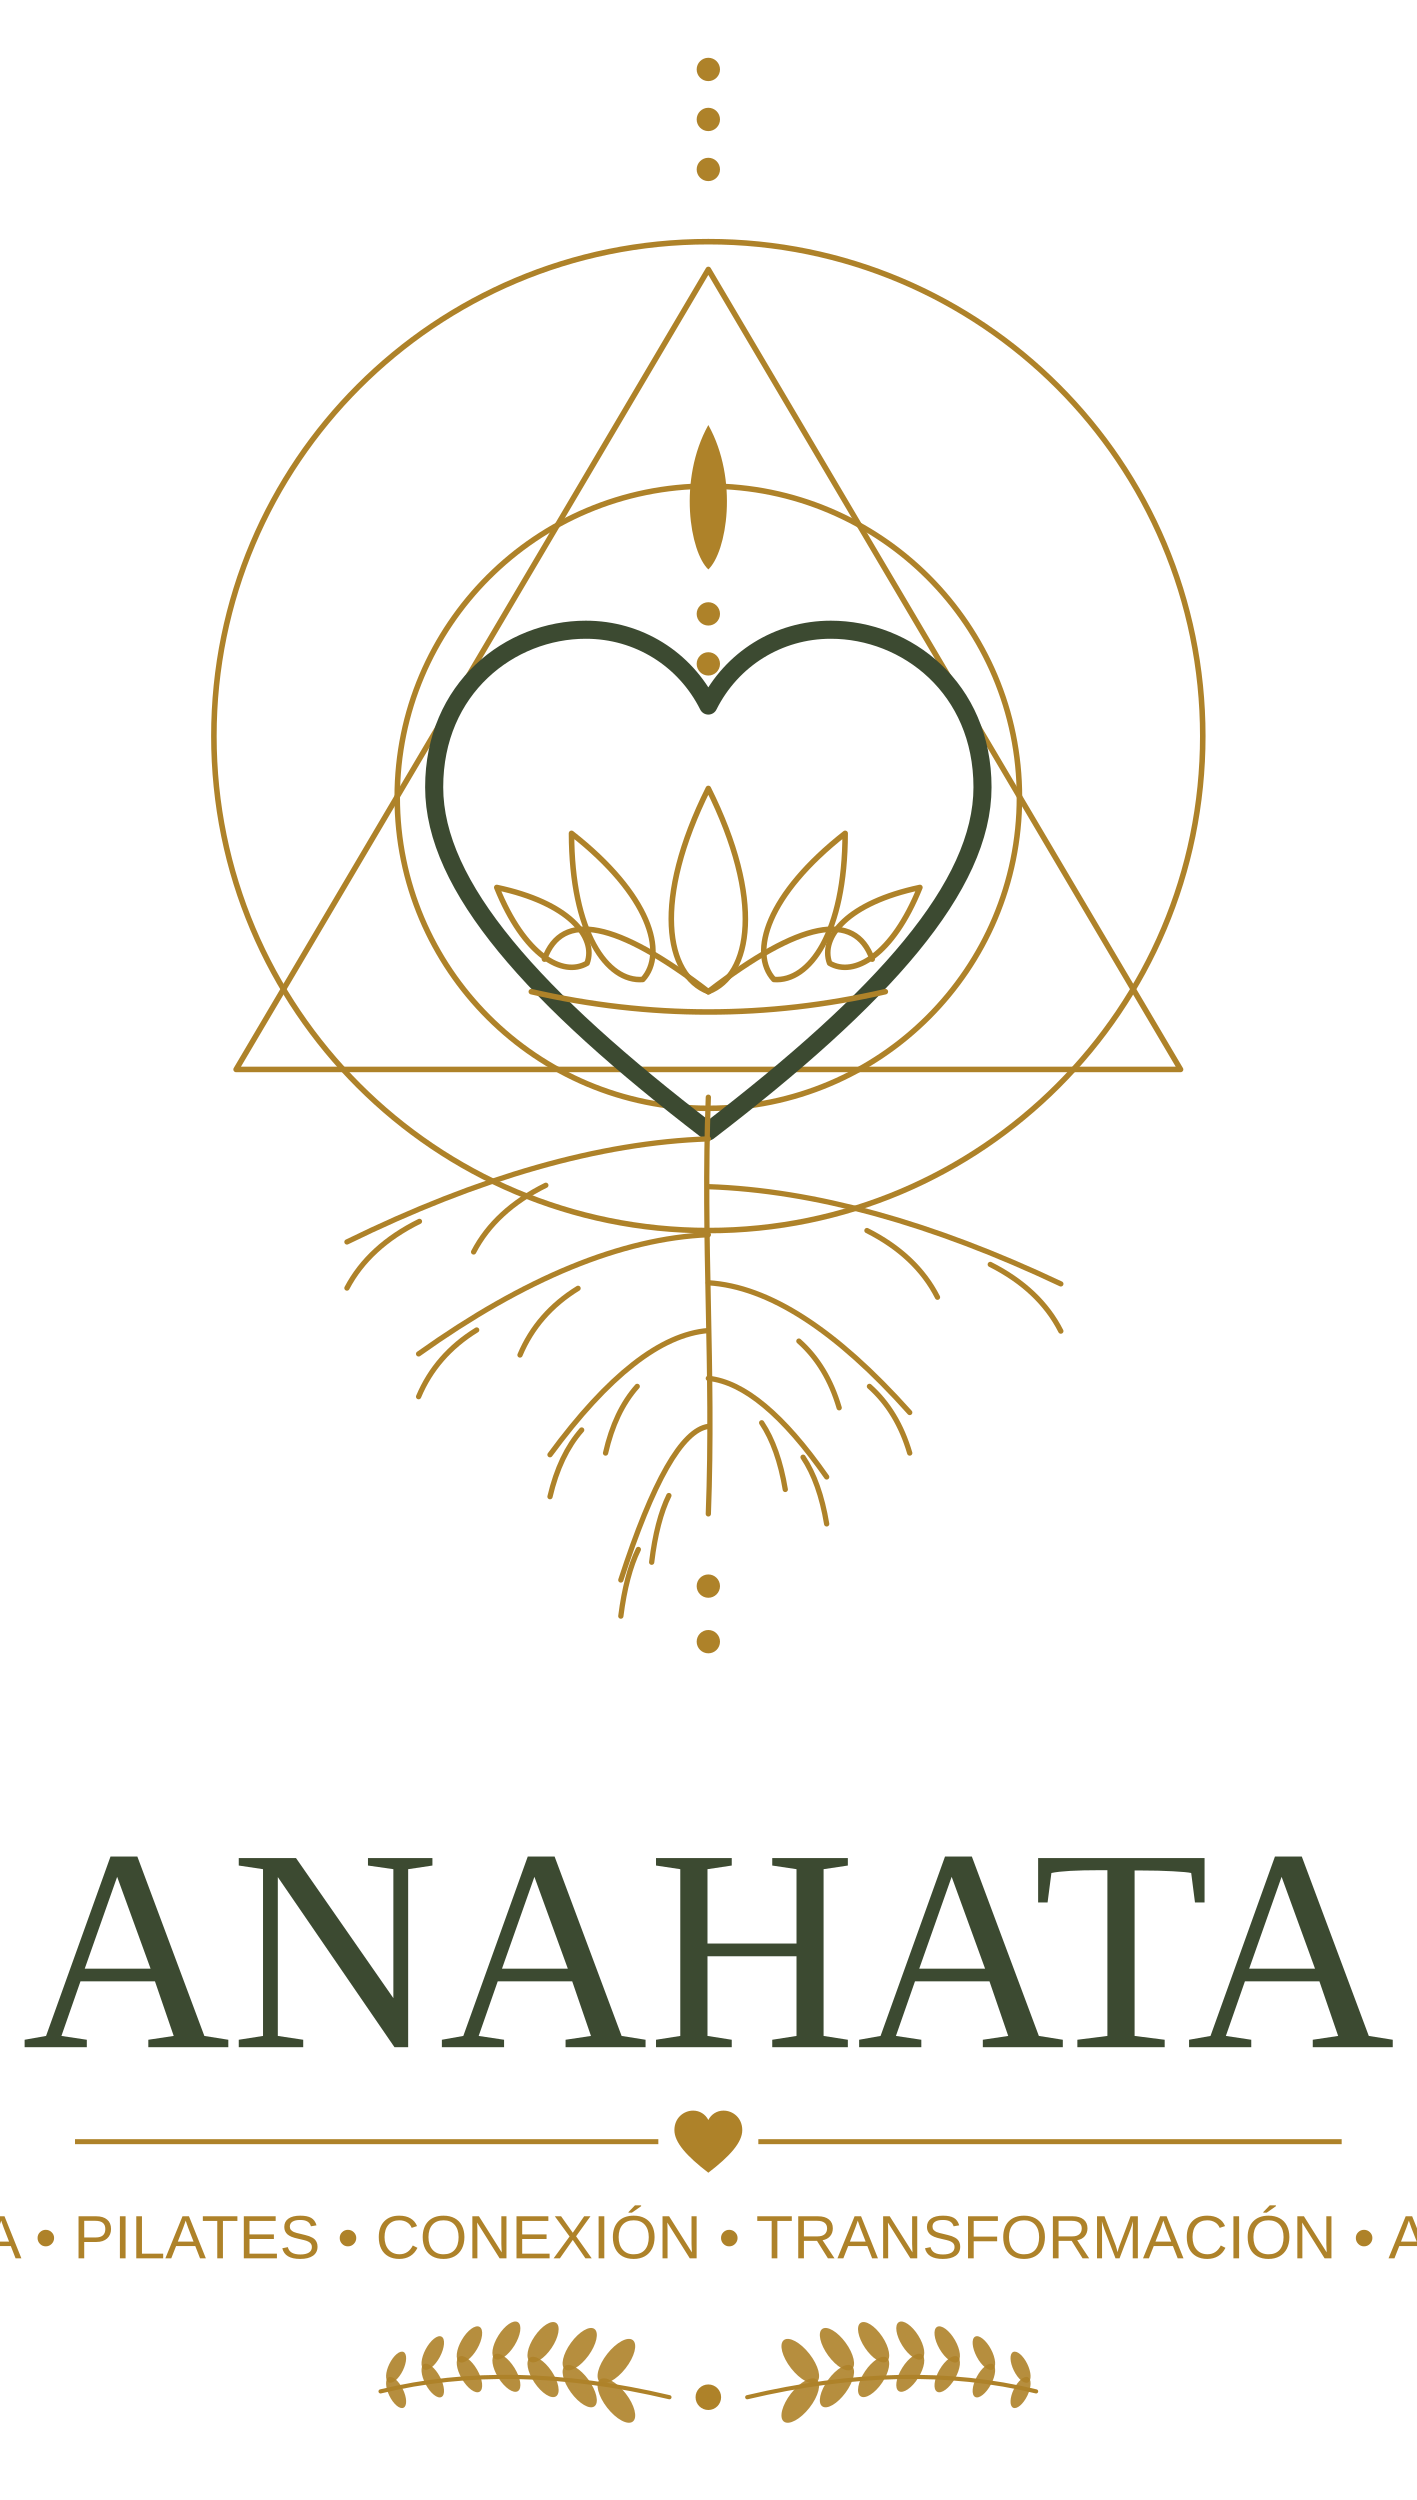
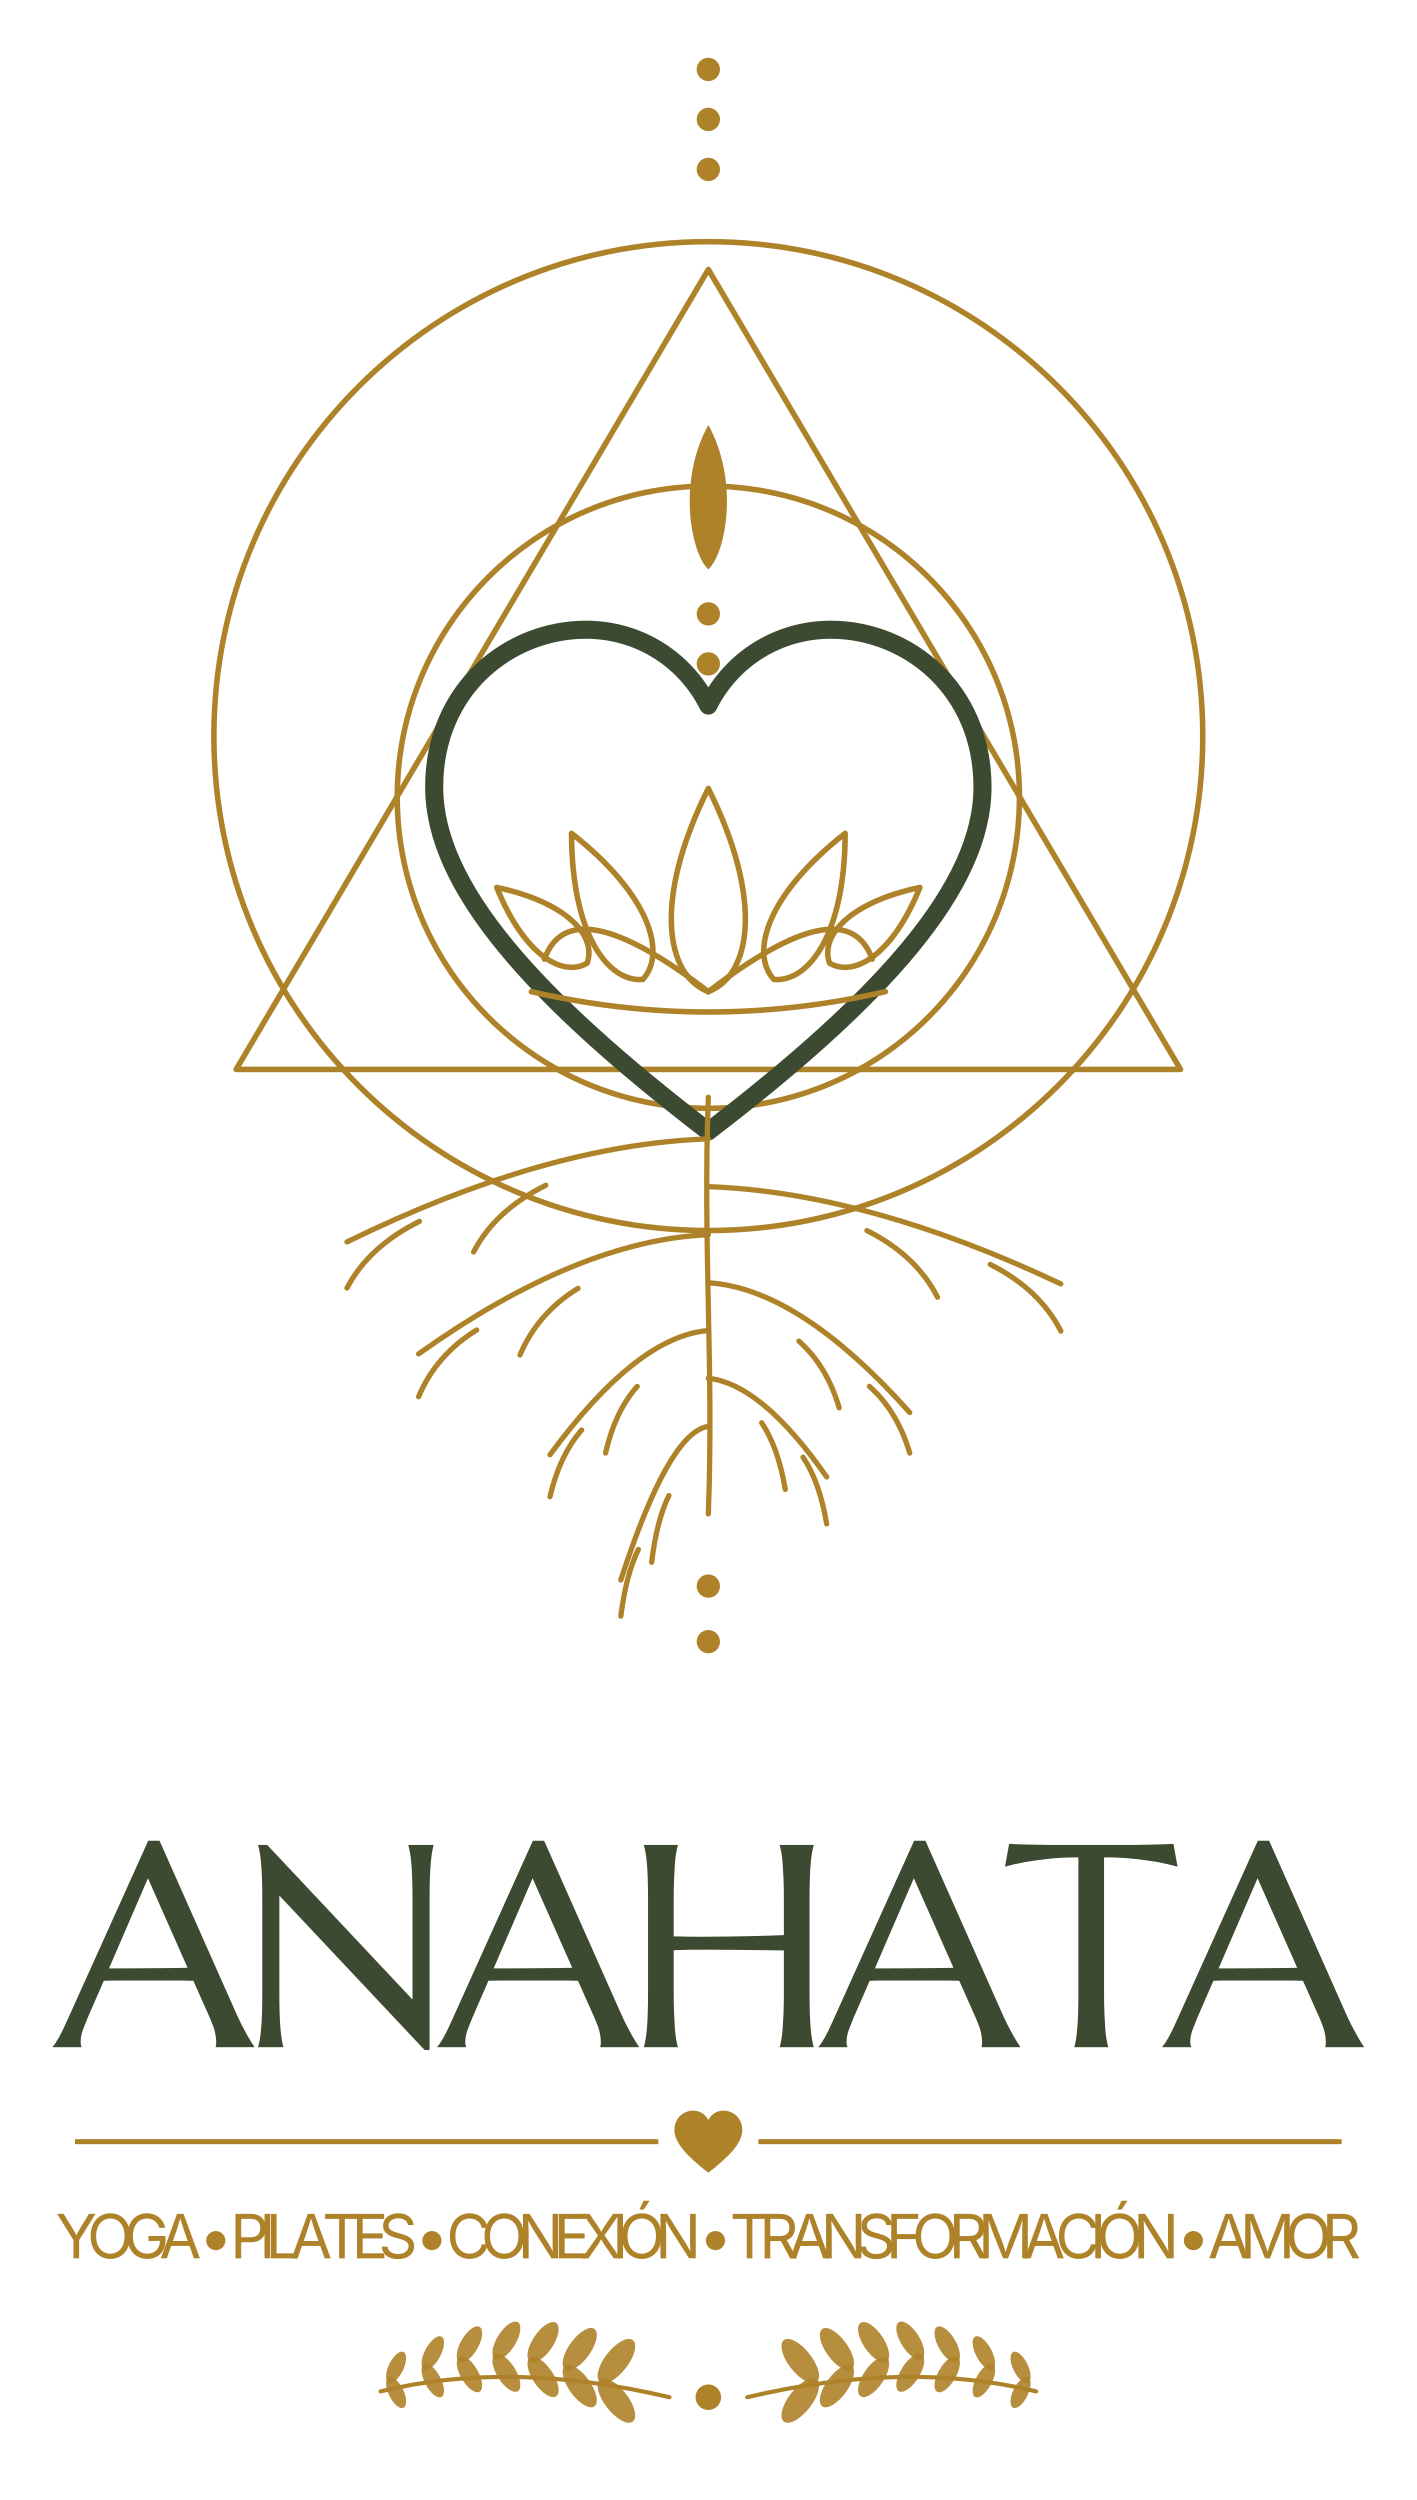
<svg xmlns="http://www.w3.org/2000/svg" viewBox="45 35 510 900" width="510" height="900" role="img" aria-label="ANAHATA · Yoga, Pilates, Conexión, Transformación, Amor">
  <circle cx="300" cy="60" r="4.2" fill="#AE8229" />
  <circle cx="300" cy="78" r="4.2" fill="#AE8229" />
  <circle cx="300" cy="96" r="4.2" fill="#AE8229" />
  <g fill="none" stroke="#AE8229" stroke-width="2.0">
    <circle cx="300" cy="300" r="178" />
    <circle cx="300" cy="322" r="112" />
    <path d="M 300 132 L 470 420 L 130 420 Z" stroke-linejoin="round" />
  </g>
  <path d="M 300 188.0 C 311.0 207.76 306.6 233.76 300 240.0 C 293.4 233.76 289.0 207.76 300 188.0 Z" fill="#AE8229" />
  <circle cx="300" cy="256" r="4.2" fill="#AE8229" />
  <circle cx="300" cy="274" r="4.2" fill="#AE8229" />
  <path d="M50,90 C20,67 3,48 3,31 C3,14 16,4 29,4 C38,4 46,9 50,17 C54,9 62,4 71,4 C84,4 97,14 97,31 C97,48 80,67 50,90 Z" transform="translate(195.00 253.30) scale(2.1)" fill="none" stroke="#3C4A31" stroke-width="3.10" stroke-linejoin="round" />
  <g fill="none" stroke="#AE8229" stroke-width="2.0" stroke-linecap="round" stroke-linejoin="round">
    <path d="M 300 318.84 C 320.06 359.078 315.34 386.147 300 392 C 284.66 386.147 279.94 359.078 300 318.84 Z" />
    <path d="M 276.4 329.082 C 292.047 361.273 288.365 382.928 276.4 387.61 C 264.435 382.928 260.753 361.273 276.4 329.082 Z" transform="rotate(-26 276.4 387.6104)" />
    <path d="M 256.34 339.325 C 268.777 362.663 265.851 378.363 256.34 381.758 C 246.829 378.363 243.903 362.663 256.34 339.325 Z" transform="rotate(-50 256.34 381.7576)" />
    <path d="M 323.6 329.082 C 339.247 361.273 335.565 382.928 323.6 387.61 C 311.635 382.928 307.953 361.273 323.6 329.082 Z" transform="rotate(26 323.6 387.6104)" />
    <path d="M 343.66 339.325 C 356.097 362.663 353.171 378.363 343.66 381.758 C 334.149 378.363 331.223 362.663 343.66 339.325 Z" transform="rotate(50 343.66 381.7576)" />
    <path d="M 300 392 Q 250.44 353.957 241.0 380.294" fill="none" />
    <path d="M 300 392 Q 349.56 353.957 359.0 380.294" fill="none" />
    <path d="M 236.28 392 Q 300 406.632 363.72 392" fill="none" />
  </g>
  <g fill="none" stroke="#AE8229" stroke-width="1.9" stroke-linecap="round">
    <path d="M 300 430 C 298 482.5 302 527.5 300 580" />
    <path d="M 300 445.0 Q 241.5 447.0 169.9 482.1" />
    <path d="M 241.5 461.7 Q 223.3 470.7 215.5 485.7" />
    <path d="M 196.0 474.7 Q 177.8 483.7 169.9 498.7" />
    <path d="M 300 462.2 Q 357.1 464.2 426.9 497.2" />
    <path d="M 357.1 478.0 Q 374.9 487.0 382.5 502.0" />
    <path d="M 401.5 490.2 Q 419.3 499.2 426.9 514.2" />
    <path d="M 300 479.5 Q 253.1 481.5 195.7 522.4" />
    <path d="M 253.1 498.8 Q 238.5 507.8 232.2 522.8" />
    <path d="M 216.6 513.8 Q 202.0 522.8 195.7 537.8" />
    <path d="M 300 496.8 Q 332.6 498.8 372.5 543.5" />
    <path d="M 332.6 517.8 Q 342.7 526.8 347.1 541.8" />
    <path d="M 358.0 534.1 Q 368.1 543.1 372.5 558.1" />
    <path d="M 300 514.0 Q 274.4 516.0 243.0 558.7" />
    <path d="M 274.4 534.1 Q 266.4 543.1 263.0 558.1" />
    <path d="M 254.4 549.8 Q 246.5 558.8 243.0 573.8" />
    <path d="M 300 531.2 Q 319.2 533.2 342.6 566.7" />
    <path d="M 319.2 547.2 Q 325.2 556.2 327.7 571.2" />
    <path d="M 334.1 559.6 Q 340.1 568.6 342.6 583.6" />
    <path d="M 300 548.5 Q 285.8 550.5 268.5 603.8" />
    <path d="M 285.8 573.4 Q 281.4 582.4 279.6 597.4" />
    <path d="M 274.8 592.8 Q 270.4 601.8 268.5 616.8" />
  </g>
  <circle cx="300" cy="606" r="4.2" fill="#AE8229" />
  <circle cx="300" cy="626" r="4.2" fill="#AE8229" />
-   <text x="300" y="772" text-anchor="middle" fill="#3C4A31" textLength="470" lengthAdjust="spacingAndGlyphs" font-family="Playfair Display, Georgia, Times New Roman, serif" font-size="104">ANAHATA</text>
+   <g fill="#3C4A31">
+     <g transform="translate(65.00 772.00) scale(0.05078 -0.05078)">
+       <path d="M1135 0V4Q1137 9 1138.0 19.0Q1139 29 1139 37Q1139 68 1130.5 105.5Q1122 143 1098 199L977 471Q921 473 828.0 473.0Q735 473 627 473Q548 473 474.5 473.0Q401 473 342 471L227 207Q212 170 195.0 126.0Q178 82 178 37Q178 24 180.0 15.5Q182 7 184 4V0H-20V4Q-2 23 25.0 71.5Q52 120 84 193L657 1464H737L1280 242Q1299 199 1319.5 158.5Q1340 118 1358.0 86.0Q1376 54 1390.0 32.0Q1404 10 1409 4V0ZM487 559Q545 559 606.0 559.5Q667 560 725.5 560.5Q784 561 838.0 561.5Q892 562 936 563L655 1198L379 559Z" />
+     </g>
+     <g transform="translate(131.09 772.00) scale(0.05078 -0.05078)">
+       <path d="M199 1434 1229 338V1042Q1229 1127 1227.0 1190.5Q1225 1254 1221.0 1300.5Q1217 1347 1211.5 1378.0Q1206 1409 1200 1430V1434H1378V1430Q1372 1409 1367.0 1378.0Q1362 1347 1358.0 1300.5Q1354 1254 1352.0 1190.5Q1350 1127 1350 1042V-20H1315L285 1075V391Q285 306 287.0 242.5Q289 179 293.0 133.0Q297 87 302.0 56.0Q307 25 313 4V0H135V4Q141 25 146.5 56.0Q152 87 156.0 133.0Q160 179 162.0 242.5Q164 306 164 391V1042Q164 1127 162.0 1190.5Q160 1254 156.0 1300.5Q152 1347 146.5 1378.0Q141 1409 135 1430V1434Z" />
+     </g>
+     <g transform="translate(203.47 772.00) scale(0.05078 -0.05078)">
+       <path d="M1135 0V4Q1137 9 1138.0 19.0Q1139 29 1139 37Q1139 68 1130.5 105.5Q1122 143 1098 199L977 471Q921 473 828.0 473.0Q735 473 627 473Q548 473 474.5 473.0Q401 473 342 471L227 207Q212 170 195.0 126.0Q178 82 178 37Q178 24 180.0 15.5Q182 7 184 4V0H-20V4Q-2 23 25.0 71.5Q52 120 84 193L657 1464H737L1280 242Q1299 199 1319.5 158.5Q1340 118 1358.0 86.0Q1376 54 1390.0 32.0Q1404 10 1409 4V0ZM487 559Q545 559 606.0 559.5Q667 560 725.5 560.5Q784 561 838.0 561.5Q892 562 936 563L655 1198L379 559Z" />
+     </g>
+     <g transform="translate(269.56 772.00) scale(0.05078 -0.05078)">
+       <path d="M1135 686Q1095 687 1035.0 687.5Q975 688 904.5 689.0Q834 690 757.5 690.5Q681 691 608.0 691.5Q535 692 469.0 691.0Q403 690 354 688V391Q354 306 356.5 242.5Q359 179 362.5 133.0Q366 87 371.5 56.0Q377 25 383 4V0H143V4Q149 25 154.5 56.0Q160 87 164.0 133.0Q168 179 170.0 242.5Q172 306 172 391V1042Q172 1127 170.0 1190.5Q168 1254 164.0 1300.5Q160 1347 154.5 1378.0Q149 1409 143 1430V1434H383V1430Q377 1409 371.5 1378.0Q366 1347 362.5 1300.5Q359 1254 356.5 1190.5Q354 1127 354 1042V786Q406 784 472.0 783.5Q538 783 610.0 783.5Q682 784 756.5 785.0Q831 786 900.5 787.5Q970 789 1030.5 791.0Q1091 793 1135 795V1042Q1135 1127 1132.5 1190.5Q1130 1254 1126.5 1300.5Q1123 1347 1117.5 1378.0Q1112 1409 1106 1430V1434H1346V1430Q1340 1409 1334.5 1378.0Q1329 1347 1325.0 1300.5Q1321 1254 1319.0 1190.5Q1317 1127 1317 1042V391Q1317 306 1319.0 242.5Q1321 179 1325.0 133.0Q1329 87 1334.5 56.0Q1340 25 1346 4V0H1106V4Q1112 25 1117.5 56.0Q1123 87 1126.5 133.0Q1130 179 1132.5 242.5Q1135 306 1135 391Z" />
+     </g>
+     <g transform="translate(340.72 772.00) scale(0.05078 -0.05078)">
+       <path d="M1135 0V4Q1137 9 1138.0 19.0Q1139 29 1139 37Q1139 68 1130.5 105.5Q1122 143 1098 199L977 471Q921 473 828.0 473.0Q735 473 627 473Q548 473 474.5 473.0Q401 473 342 471L227 207Q212 170 195.0 126.0Q178 82 178 37Q178 24 180.0 15.5Q182 7 184 4V0H-20V4Q-2 23 25.0 71.5Q52 120 84 193L657 1464H737L1280 242Q1299 199 1319.5 158.5Q1340 118 1358.0 86.0Q1376 54 1390.0 32.0Q1404 10 1409 4V0ZM487 559Q545 559 606.0 559.5Q667 560 725.5 560.5Q784 561 838.0 561.5Q892 562 936 563L655 1198L379 559Z" />
+     </g>
+     <g transform="translate(406.81 772.00) scale(0.05078 -0.05078)">
+       <path d="M520 1346Q402 1346 307.0 1335.5Q212 1325 143 1313Q63 1298 0 1280L29 1442Q41 1441 65.0 1440.0Q89 1439 118.5 1438.0Q148 1437 180.5 1436.5Q213 1436 242.0 1435.5Q271 1435 293.5 1434.5Q316 1434 326 1434H897Q907 1434 929.5 1434.5Q952 1435 981.0 1435.5Q1010 1436 1042.5 1436.5Q1075 1437 1104.5 1438.0Q1134 1439 1158.0 1440.0Q1182 1441 1194 1442L1223 1280Q1159 1298 1079 1313Q1010 1325 915.0 1335.5Q820 1346 702 1346V391Q702 306 704.5 242.5Q707 179 710.5 133.0Q714 87 719.5 56.0Q725 25 731 4V0H492V4Q498 25 503.0 56.0Q508 87 512.0 133.0Q516 179 518.0 242.5Q520 306 520 391Z" />
+     </g>
+     <g transform="translate(464.46 772.00) scale(0.05078 -0.05078)">
+       <path d="M1135 0V4Q1137 9 1138.0 19.0Q1139 29 1139 37Q1139 68 1130.5 105.5Q1122 143 1098 199L977 471Q921 473 828.0 473.0Q735 473 627 473Q548 473 474.5 473.0Q401 473 342 471L227 207Q212 170 195.0 126.0Q178 82 178 37Q178 24 180.0 15.5Q182 7 184 4V0H-20V4Q-2 23 25.0 71.5Q52 120 84 193L657 1464H737L1280 242Q1299 199 1319.5 158.5Q1340 118 1358.0 86.0Q1376 54 1390.0 32.0Q1404 10 1409 4V0ZM487 559Q545 559 606.0 559.5Q667 560 725.5 560.5Q784 561 838.0 561.5Q892 562 936 563L655 1198L379 559Z" />
+     </g>
+   </g>
  <g stroke="#AE8229" stroke-width="1.8">
    <path d="M 72 806 H 282" />
    <path d="M 318 806 H 528" />
  </g>
  <path d="M50,90 C20,67 3,48 3,31 C3,14 16,4 29,4 C38,4 46,9 50,17 C54,9 62,4 71,4 C84,4 97,14 97,31 C97,48 80,67 50,90 Z" transform="translate(287.00 793.78) scale(0.26)" fill="#AE8229" stroke="#AE8229" stroke-width="0.00" stroke-linejoin="round" />
-   <text x="300" y="848" text-anchor="middle" fill="#AE8229" textLength="470" lengthAdjust="spacingAndGlyphs" font-family="DM Sans, Helvetica Neue, Arial, sans-serif" font-size="22">YOGA • PILATES • CONEXIÓN • TRANSFORMACIÓN • AMOR</text>
+   <g fill="#AE8229">
+     <g transform="translate(65.00 848.00) scale(0.01074 -0.01074)">
+       <path d="M600 0V610L52 1490H272L567 1009Q617 928 655.5 854.5Q694 781 735 669H659Q700 783 739.0 857.5Q778 932 825 1009L1119 1490H1338L790 610V0Z" />
+     </g>
+     <g transform="translate(76.32 848.00) scale(0.01074 -0.01074)">
+       <path d="M784 -20Q593 -20 443.5 72.5Q294 165 208.0 336.5Q122 508 122 744Q122 981 208.0 1152.5Q294 1324 443.5 1417.0Q593 1510 784 1510Q975 1510 1124.0 1417.0Q1273 1324 1358.5 1152.5Q1444 981 1444 744Q1444 508 1358.5 336.5Q1273 165 1124.0 72.5Q975 -20 784 -20ZM784 156Q917 156 1024.5 223.5Q1132 291 1195.5 422.5Q1259 554 1259 744Q1259 936 1195.5 1067.5Q1132 1199 1024.5 1266.5Q917 1334 784 1334Q650 1334 542.0 1266.0Q434 1198 370.5 1066.5Q307 935 307 744Q307 554 370.5 423.0Q434 292 542.0 224.0Q650 156 784 156Z" />
+     </g>
+     <g transform="translate(89.54 848.00) scale(0.01074 -0.01074)">
+       <path d="M789 -20Q590 -20 440.0 73.0Q290 166 206.0 337.5Q122 509 122 744Q122 981 206.0 1152.5Q290 1324 438.0 1417.0Q586 1510 777 1510Q895 1510 997.5 1475.0Q1100 1440 1181.0 1375.0Q1262 1310 1315.5 1220.5Q1369 1131 1389 1023H1193Q1170 1095 1132.0 1152.0Q1094 1209 1041.5 1250.0Q989 1291 923.0 1312.5Q857 1334 778 1334Q647 1334 540.0 1266.5Q433 1199 370.0 1067.5Q307 936 307 744Q307 554 370.5 423.0Q434 292 543.0 224.0Q652 156 789 156Q915 156 1011.0 209.5Q1107 263 1160.5 361.5Q1214 460 1214 594L1271 583H828V749H1400V586Q1400 401 1321.0 265.0Q1242 129 1104.5 54.5Q967 -20 789 -20Z" />
+     </g>
+     <g transform="translate(102.35 848.00) scale(0.01074 -0.01074)">
+       <path d="M52 0 593 1490H813L1361 0H1161L845 884Q816 966 777.5 1088.5Q739 1211 684 1401H720Q666 1209 626.5 1084.5Q587 960 561 884L254 0ZM324 416V582H1089V416Z" />
+     </g>
+     <g transform="translate(116.50 848.00) scale(0.01074 -0.01074)">
+       <path d="M576 274Q488 274 415.0 317.0Q342 360 299.0 433.0Q256 506 256 594Q256 683 299.0 755.5Q342 828 415.0 871.0Q488 914 576 914Q665 914 737.5 871.0Q810 828 853.0 755.5Q896 683 896 594Q896 506 853.0 433.0Q810 360 737.5 317.0Q665 274 576 274Z" />
+     </g>
+     <g transform="translate(127.85 848.00) scale(0.01074 -0.01074)">
+       <path d="M180 0V1490H690Q864 1490 976.5 1426.5Q1089 1363 1143.5 1256.0Q1198 1149 1198 1016Q1198 883 1143.5 775.0Q1089 667 977.0 603.0Q865 539 691 539H330V706H682Q800 706 872.0 746.5Q944 787 976.5 857.5Q1009 928 1009 1016Q1009 1104 976.5 1173.5Q944 1243 871.5 1283.0Q799 1323 680 1323H370V0Z" />
+     </g>
+     <g transform="translate(138.29 848.00) scale(0.01074 -0.01074)">
+       <path d="M370 1490V0H180V1490Z" />
+     </g>
+     <g transform="translate(140.59 848.00) scale(0.01074 -0.01074)">
+       <path d="M180 0V1490H370V168H1060V0Z" />
+     </g>
+     <g transform="translate(149.43 848.00) scale(0.01074 -0.01074)">
+       <path d="M52 0 593 1490H813L1361 0H1161L845 884Q816 966 777.5 1088.5Q739 1211 684 1401H720Q666 1209 626.5 1084.5Q587 960 561 884L254 0ZM324 416V582H1089V416Z" />
+     </g>
+     <g transform="translate(161.00 848.00) scale(0.01074 -0.01074)">
+       <path d="M98 1322V1490H1224V1322H757V0H567V1322Z" />
+     </g>
+     <g transform="translate(171.59 848.00) scale(0.01074 -0.01074)">
+       <path d="M180 0V1490H1088V1322H370V836H1039V668H370V168H1097V0Z" />
+     </g>
+     <g transform="translate(181.21 848.00) scale(0.01074 -0.01074)">
+       <path d="M657 -26Q496 -26 377.5 26.0Q259 78 192.0 171.5Q125 265 116 390H311Q319 306 368.0 251.5Q417 197 493.5 170.5Q570 144 657 144Q758 144 838.5 177.0Q919 210 966.0 270.0Q1013 330 1013 409Q1013 481 972.5 526.0Q932 571 865.0 600.0Q798 629 718 651L538 702Q358 753 258.0 848.0Q158 943 158 1091Q158 1217 226.0 1311.5Q294 1406 410.0 1458.0Q526 1510 670 1510Q817 1510 930.0 1458.0Q1043 1406 1108.5 1316.5Q1174 1227 1178 1114H992Q979 1223 888.0 1282.5Q797 1342 664 1342Q568 1342 495.5 1310.5Q423 1279 383.0 1224.5Q343 1170 343 1100Q343 1022 391.5 974.5Q440 927 506.5 900.5Q573 874 627 859L776 818Q836 802 908.5 774.0Q981 746 1047.0 699.5Q1113 653 1155.5 581.5Q1198 510 1198 406Q1198 284 1134.5 186.0Q1071 88 950.0 31.0Q829 -26 657 -26Z" />
+     </g>
+     <g transform="translate(194.30 848.00) scale(0.01074 -0.01074)">
+       <path d="M576 274Q488 274 415.0 317.0Q342 360 299.0 433.0Q256 506 256 594Q256 683 299.0 755.5Q342 828 415.0 871.0Q488 914 576 914Q665 914 737.5 871.0Q810 828 853.0 755.5Q896 683 896 594Q896 506 853.0 433.0Q810 360 737.5 317.0Q665 274 576 274Z" />
+     </g>
+     <g transform="translate(205.65 848.00) scale(0.01074 -0.01074)">
+       <path d="M783 -20Q592 -20 442.5 72.5Q293 165 207.5 336.5Q122 508 122 744Q122 981 207.5 1152.5Q293 1324 442.5 1417.0Q592 1510 783 1510Q896 1510 996.5 1477.0Q1097 1444 1177.0 1380.5Q1257 1317 1310.5 1226.5Q1364 1136 1384 1021H1194Q1178 1098 1139.5 1156.0Q1101 1214 1045.5 1254.0Q990 1294 923.0 1314.0Q856 1334 783 1334Q649 1334 541.0 1266.0Q433 1198 370.0 1066.5Q307 935 307 744Q307 554 370.5 422.5Q434 291 542.0 223.5Q650 156 783 156Q856 156 923.0 176.5Q990 197 1045.5 236.5Q1101 276 1139.5 334.5Q1178 393 1194 469H1384Q1365 355 1311.5 265.0Q1258 175 1178.0 111.0Q1098 47 997.5 13.5Q897 -20 783 -20Z" />
+     </g>
+     <g transform="translate(218.11 848.00) scale(0.01074 -0.01074)">
+       <path d="M784 -20Q593 -20 443.5 72.5Q294 165 208.0 336.5Q122 508 122 744Q122 981 208.0 1152.5Q294 1324 443.5 1417.0Q593 1510 784 1510Q975 1510 1124.0 1417.0Q1273 1324 1358.5 1152.5Q1444 981 1444 744Q1444 508 1358.5 336.5Q1273 165 1124.0 72.5Q975 -20 784 -20ZM784 156Q917 156 1024.5 223.5Q1132 291 1195.5 422.5Q1259 554 1259 744Q1259 936 1195.5 1067.5Q1132 1199 1024.5 1266.5Q917 1334 784 1334Q650 1334 542.0 1266.0Q434 1198 370.5 1066.5Q307 935 307 744Q307 554 370.5 423.0Q434 292 542.0 224.0Q650 156 784 156Z" />
+     </g>
+     <g transform="translate(231.33 848.00) scale(0.01074 -0.01074)">
+       <path d="M180 0V1490H404L1010 537Q1034 500 1068.0 442.0Q1102 384 1141.5 311.0Q1181 238 1219 155H1192Q1183 241 1179.0 319.5Q1175 398 1174.0 464.0Q1173 530 1173 576V1490H1363V0H1137L597 848Q560 907 522.5 969.5Q485 1032 437.0 1117.5Q389 1203 318 1329H353Q358 1218 362.0 1124.0Q366 1030 368.5 960.0Q371 890 371 850V0Z" />
+     </g>
+     <g transform="translate(244.30 848.00) scale(0.01074 -0.01074)">
+       <path d="M180 0V1490H1088V1322H370V836H1039V668H370V168H1097V0Z" />
+     </g>
+     <g transform="translate(253.91 848.00) scale(0.01074 -0.01074)">
+       <path d="M57 0 640 833V692L90 1490H310L525 1174Q573 1104 603.5 1056.0Q634 1008 659.5 962.0Q685 916 717 852H684Q716 915 741.5 961.0Q767 1007 798.5 1055.5Q830 1104 878 1174L1097 1490H1312L763 700V840L1340 0H1121L860 378Q818 440 789.0 484.5Q760 529 735.0 573.5Q710 618 679 680H720Q690 621 664.5 576.5Q639 532 609.5 486.5Q580 441 536 378L273 0Z" />
+     </g>
+     <g transform="translate(265.31 848.00) scale(0.01074 -0.01074)">
+       <path d="M370 1490V0H180V1490Z" />
+     </g>
+     <g transform="translate(267.62 848.00) scale(0.01074 -0.01074)">
+       <path d="M784 -20Q593 -20 443.5 72.5Q294 165 208.0 336.5Q122 508 122 744Q122 981 208.0 1152.5Q294 1324 443.5 1417.0Q593 1510 784 1510Q975 1510 1124.0 1417.0Q1273 1324 1358.5 1152.5Q1444 981 1444 744Q1444 508 1358.5 336.5Q1273 165 1124.0 72.5Q975 -20 784 -20ZM784 156Q917 156 1024.5 223.5Q1132 291 1195.5 422.5Q1259 554 1259 744Q1259 936 1195.5 1067.5Q1132 1199 1024.5 1266.5Q917 1334 784 1334Q650 1334 542.0 1266.0Q434 1198 370.5 1066.5Q307 935 307 744Q307 554 370.5 423.0Q434 292 542.0 224.0Q650 156 784 156ZM705 1636 845 1930H1046L852 1636Z" />
+     </g>
+     <g transform="translate(280.83 848.00) scale(0.01074 -0.01074)">
+       <path d="M180 0V1490H404L1010 537Q1034 500 1068.0 442.0Q1102 384 1141.5 311.0Q1181 238 1219 155H1192Q1183 241 1179.0 319.5Q1175 398 1174.0 464.0Q1173 530 1173 576V1490H1363V0H1137L597 848Q560 907 522.5 969.5Q485 1032 437.0 1117.5Q389 1203 318 1329H353Q358 1218 362.0 1124.0Q366 1030 368.5 960.0Q371 890 371 850V0Z" />
+     </g>
+     <g transform="translate(296.38 848.00) scale(0.01074 -0.01074)">
+       <path d="M576 274Q488 274 415.0 317.0Q342 360 299.0 433.0Q256 506 256 594Q256 683 299.0 755.5Q342 828 415.0 871.0Q488 914 576 914Q665 914 737.5 871.0Q810 828 853.0 755.5Q896 683 896 594Q896 506 853.0 433.0Q810 360 737.5 317.0Q665 274 576 274Z" />
+     </g>
+     <g transform="translate(307.73 848.00) scale(0.01074 -0.01074)">
+       <path d="M98 1322V1490H1224V1322H757V0H567V1322Z" />
+     </g>
+     <g transform="translate(318.32 848.00) scale(0.01074 -0.01074)">
+       <path d="M180 0V1490H690Q864 1490 976.5 1430.5Q1089 1371 1143.5 1267.0Q1198 1163 1198 1030Q1198 897 1143.5 795.0Q1089 693 977.0 635.5Q865 578 691 578H286V747H682Q800 747 871.5 781.5Q943 816 976.0 879.5Q1009 943 1009 1030Q1009 1119 976.0 1184.5Q943 1250 871.0 1286.5Q799 1323 680 1323H370V0ZM1036 0 676 671H890L1256 0Z" />
+     </g>
+     <g transform="translate(328.87 848.00) scale(0.01074 -0.01074)">
+       <path d="M52 0 593 1490H813L1361 0H1161L845 884Q816 966 777.5 1088.5Q739 1211 684 1401H720Q666 1209 626.5 1084.5Q587 960 561 884L254 0ZM324 416V582H1089V416Z" />
+     </g>
+     <g transform="translate(340.45 848.00) scale(0.01074 -0.01074)">
+       <path d="M180 0V1490H404L1010 537Q1034 500 1068.0 442.0Q1102 384 1141.5 311.0Q1181 238 1219 155H1192Q1183 241 1179.0 319.5Q1175 398 1174.0 464.0Q1173 530 1173 576V1490H1363V0H1137L597 848Q560 907 522.5 969.5Q485 1032 437.0 1117.5Q389 1203 318 1329H353Q358 1218 362.0 1124.0Q366 1030 368.5 960.0Q371 890 371 850V0Z" />
+     </g>
+     <g transform="translate(353.42 848.00) scale(0.01074 -0.01074)">
+       <path d="M657 -26Q496 -26 377.5 26.0Q259 78 192.0 171.5Q125 265 116 390H311Q319 306 368.0 251.5Q417 197 493.5 170.5Q570 144 657 144Q758 144 838.5 177.0Q919 210 966.0 270.0Q1013 330 1013 409Q1013 481 972.5 526.0Q932 571 865.0 600.0Q798 629 718 651L538 702Q358 753 258.0 848.0Q158 943 158 1091Q158 1217 226.0 1311.5Q294 1406 410.0 1458.0Q526 1510 670 1510Q817 1510 930.0 1458.0Q1043 1406 1108.5 1316.5Q1174 1227 1178 1114H992Q979 1223 888.0 1282.5Q797 1342 664 1342Q568 1342 495.5 1310.5Q423 1279 383.0 1224.5Q343 1170 343 1100Q343 1022 391.5 974.5Q440 927 506.5 900.5Q573 874 627 859L776 818Q836 802 908.5 774.0Q981 746 1047.0 699.5Q1113 653 1155.5 581.5Q1198 510 1198 406Q1198 284 1134.5 186.0Q1071 88 950.0 31.0Q829 -26 657 -26Z" />
+     </g>
+     <g transform="translate(363.92 848.00) scale(0.01074 -0.01074)">
+       <path d="M180 0V1490H1081V1322H370V812H1013V644H370V0Z" />
+     </g>
+     <g transform="translate(373.30 848.00) scale(0.01074 -0.01074)">
+       <path d="M784 -20Q593 -20 443.5 72.5Q294 165 208.0 336.5Q122 508 122 744Q122 981 208.0 1152.5Q294 1324 443.5 1417.0Q593 1510 784 1510Q975 1510 1124.0 1417.0Q1273 1324 1358.5 1152.5Q1444 981 1444 744Q1444 508 1358.5 336.5Q1273 165 1124.0 72.5Q975 -20 784 -20ZM784 156Q917 156 1024.5 223.5Q1132 291 1195.5 422.5Q1259 554 1259 744Q1259 936 1195.5 1067.5Q1132 1199 1024.5 1266.5Q917 1334 784 1334Q650 1334 542.0 1266.0Q434 1198 370.5 1066.5Q307 935 307 744Q307 554 370.5 423.0Q434 292 542.0 224.0Q650 156 784 156Z" />
+     </g>
+     <g transform="translate(386.52 848.00) scale(0.01074 -0.01074)">
+       <path d="M180 0V1490H690Q864 1490 976.5 1430.5Q1089 1371 1143.5 1267.0Q1198 1163 1198 1030Q1198 897 1143.5 795.0Q1089 693 977.0 635.5Q865 578 691 578H286V747H682Q800 747 871.5 781.5Q943 816 976.0 879.5Q1009 943 1009 1030Q1009 1119 976.0 1184.5Q943 1250 871.0 1286.5Q799 1323 680 1323H370V0ZM1036 0 676 671H890L1256 0Z" />
+     </g>
+     <g transform="translate(397.07 848.00) scale(0.01074 -0.01074)">
+       <path d="M180 0V1490H450L817 550Q830 517 846.5 467.5Q863 418 881.5 360.0Q900 302 917.0 244.5Q934 187 947 138H905Q919 184 936.0 240.5Q953 297 971.5 355.5Q990 414 1007.0 465.0Q1024 516 1037 550L1399 1490H1670V0H1483V851Q1483 897 1483.5 956.0Q1484 1015 1485.5 1080.0Q1487 1145 1488.5 1212.0Q1490 1279 1491 1342H1507Q1486 1273 1462.5 1201.5Q1439 1130 1416.5 1063.5Q1394 997 1374.0 942.0Q1354 887 1340 851L1007 0H842L504 851Q490 886 471.0 939.5Q452 993 429.5 1058.5Q407 1124 383.0 1196.5Q359 1269 334 1342H352Q354 1286 355.5 1221.0Q357 1156 358.0 1089.5Q359 1023 360.0 961.5Q361 900 361 851V0Z" />
+     </g>
+     <g transform="translate(413.34 848.00) scale(0.01074 -0.01074)">
+       <path d="M52 0 593 1490H813L1361 0H1161L845 884Q816 966 777.5 1088.5Q739 1211 684 1401H720Q666 1209 626.5 1084.5Q587 960 561 884L254 0ZM324 416V582H1089V416Z" />
+     </g>
+     <g transform="translate(424.91 848.00) scale(0.01074 -0.01074)">
+       <path d="M783 -20Q592 -20 442.5 72.5Q293 165 207.5 336.5Q122 508 122 744Q122 981 207.5 1152.5Q293 1324 442.5 1417.0Q592 1510 783 1510Q896 1510 996.5 1477.0Q1097 1444 1177.0 1380.5Q1257 1317 1310.5 1226.5Q1364 1136 1384 1021H1194Q1178 1098 1139.5 1156.0Q1101 1214 1045.5 1254.0Q990 1294 923.0 1314.0Q856 1334 783 1334Q649 1334 541.0 1266.0Q433 1198 370.0 1066.5Q307 935 307 744Q307 554 370.5 422.5Q434 291 542.0 223.5Q650 156 783 156Q856 156 923.0 176.5Q990 197 1045.5 236.5Q1101 276 1139.5 334.5Q1178 393 1194 469H1384Q1365 355 1311.5 265.0Q1258 175 1178.0 111.0Q1098 47 997.5 13.5Q897 -20 783 -20Z" />
+     </g>
+     <g transform="translate(437.37 848.00) scale(0.01074 -0.01074)">
+       <path d="M370 1490V0H180V1490Z" />
+     </g>
+     <g transform="translate(439.67 848.00) scale(0.01074 -0.01074)">
+       <path d="M784 -20Q593 -20 443.5 72.5Q294 165 208.0 336.5Q122 508 122 744Q122 981 208.0 1152.5Q294 1324 443.5 1417.0Q593 1510 784 1510Q975 1510 1124.0 1417.0Q1273 1324 1358.5 1152.5Q1444 981 1444 744Q1444 508 1358.5 336.5Q1273 165 1124.0 72.5Q975 -20 784 -20ZM784 156Q917 156 1024.5 223.5Q1132 291 1195.5 422.5Q1259 554 1259 744Q1259 936 1195.5 1067.5Q1132 1199 1024.5 1266.5Q917 1334 784 1334Q650 1334 542.0 1266.0Q434 1198 370.5 1066.5Q307 935 307 744Q307 554 370.5 423.0Q434 292 542.0 224.0Q650 156 784 156ZM705 1636 845 1930H1046L852 1636Z" />
+     </g>
+     <g transform="translate(452.89 848.00) scale(0.01074 -0.01074)">
+       <path d="M180 0V1490H404L1010 537Q1034 500 1068.0 442.0Q1102 384 1141.5 311.0Q1181 238 1219 155H1192Q1183 241 1179.0 319.5Q1175 398 1174.0 464.0Q1173 530 1173 576V1490H1363V0H1137L597 848Q560 907 522.5 969.5Q485 1032 437.0 1117.5Q389 1203 318 1329H353Q358 1218 362.0 1124.0Q366 1030 368.5 960.0Q371 890 371 850V0Z" />
+     </g>
+     <g transform="translate(468.44 848.00) scale(0.01074 -0.01074)">
+       <path d="M576 274Q488 274 415.0 317.0Q342 360 299.0 433.0Q256 506 256 594Q256 683 299.0 755.5Q342 828 415.0 871.0Q488 914 576 914Q665 914 737.5 871.0Q810 828 853.0 755.5Q896 683 896 594Q896 506 853.0 433.0Q810 360 737.5 317.0Q665 274 576 274Z" />
+     </g>
+     <g transform="translate(479.79 848.00) scale(0.01074 -0.01074)">
+       <path d="M52 0 593 1490H813L1361 0H1161L845 884Q816 966 777.5 1088.5Q739 1211 684 1401H720Q666 1209 626.5 1084.5Q587 960 561 884L254 0ZM324 416V582H1089V416Z" />
+     </g>
+     <g transform="translate(491.36 848.00) scale(0.01074 -0.01074)">
+       <path d="M180 0V1490H450L817 550Q830 517 846.5 467.5Q863 418 881.5 360.0Q900 302 917.0 244.5Q934 187 947 138H905Q919 184 936.0 240.5Q953 297 971.5 355.5Q990 414 1007.0 465.0Q1024 516 1037 550L1399 1490H1670V0H1483V851Q1483 897 1483.5 956.0Q1484 1015 1485.5 1080.0Q1487 1145 1488.5 1212.0Q1490 1279 1491 1342H1507Q1486 1273 1462.5 1201.5Q1439 1130 1416.5 1063.5Q1394 997 1374.0 942.0Q1354 887 1340 851L1007 0H842L504 851Q490 886 471.0 939.5Q452 993 429.5 1058.5Q407 1124 383.0 1196.5Q359 1269 334 1342H352Q354 1286 355.5 1221.0Q357 1156 358.0 1089.5Q359 1023 360.0 961.5Q361 900 361 851V0Z" />
+     </g>
+     <g transform="translate(507.63 848.00) scale(0.01074 -0.01074)">
+       <path d="M784 -20Q593 -20 443.5 72.5Q294 165 208.0 336.5Q122 508 122 744Q122 981 208.0 1152.5Q294 1324 443.5 1417.0Q593 1510 784 1510Q975 1510 1124.0 1417.0Q1273 1324 1358.5 1152.5Q1444 981 1444 744Q1444 508 1358.5 336.5Q1273 165 1124.0 72.5Q975 -20 784 -20ZM784 156Q917 156 1024.5 223.5Q1132 291 1195.5 422.5Q1259 554 1259 744Q1259 936 1195.5 1067.5Q1132 1199 1024.5 1266.5Q917 1334 784 1334Q650 1334 542.0 1266.0Q434 1198 370.5 1066.5Q307 935 307 744Q307 554 370.5 423.0Q434 292 542.0 224.0Q650 156 784 156Z" />
+     </g>
+     <g transform="translate(520.84 848.00) scale(0.01074 -0.01074)">
+       <path d="M180 0V1490H690Q864 1490 976.5 1430.5Q1089 1371 1143.5 1267.0Q1198 1163 1198 1030Q1198 897 1143.5 795.0Q1089 693 977.0 635.5Q865 578 691 578H286V747H682Q800 747 871.5 781.5Q943 816 976.0 879.5Q1009 943 1009 1030Q1009 1119 976.0 1184.5Q943 1250 871.0 1286.5Q799 1323 680 1323H370V0ZM1036 0 676 671H890L1256 0Z" />
+     </g>
+   </g>
  <g stroke="#AE8229" stroke-width="1.5" stroke-linecap="round">
    <path d="M 286 898 Q 228.8 884.5 182 895.9" fill="none" />
  </g>
  <g>
    <ellipse cx="266.9" cy="885.0" rx="9.6" ry="4.2" fill="#AE8229" fill-opacity="0.9" transform="rotate(-52 266.9 885.0)" />
    <ellipse cx="266.9" cy="899.2" rx="9.6" ry="4.2" fill="#AE8229" fill-opacity="0.9" transform="rotate(52 266.9 899.2)" />
    <ellipse cx="253.7" cy="880.7" rx="9.0" ry="3.9" fill="#AE8229" fill-opacity="0.9" transform="rotate(-54 253.7 880.7)" />
    <ellipse cx="253.7" cy="894.0" rx="9.0" ry="3.9" fill="#AE8229" fill-opacity="0.9" transform="rotate(54 253.7 894.0)" />
    <ellipse cx="240.5" cy="878.2" rx="8.4" ry="3.7" fill="#AE8229" fill-opacity="0.9" transform="rotate(-56 240.5 878.2)" />
    <ellipse cx="240.5" cy="890.7" rx="8.4" ry="3.7" fill="#AE8229" fill-opacity="0.9" transform="rotate(56 240.5 890.7)" />
    <ellipse cx="227.3" cy="877.6" rx="7.8" ry="3.4" fill="#AE8229" fill-opacity="0.9" transform="rotate(-58 227.3 877.6)" />
    <ellipse cx="227.3" cy="889.2" rx="7.8" ry="3.4" fill="#AE8229" fill-opacity="0.9" transform="rotate(58 227.3 889.2)" />
    <ellipse cx="214.0" cy="879.0" rx="7.3" ry="3.2" fill="#AE8229" fill-opacity="0.9" transform="rotate(-60 214.0 879.0)" />
    <ellipse cx="214.0" cy="889.7" rx="7.3" ry="3.2" fill="#AE8229" fill-opacity="0.9" transform="rotate(60 214.0 889.7)" />
    <ellipse cx="200.8" cy="882.1" rx="6.7" ry="2.9" fill="#AE8229" fill-opacity="0.9" transform="rotate(-62 200.8 882.1)" />
    <ellipse cx="200.8" cy="892.0" rx="6.7" ry="2.9" fill="#AE8229" fill-opacity="0.9" transform="rotate(62 200.8 892.0)" />
    <ellipse cx="187.6" cy="887.2" rx="6.1" ry="2.7" fill="#AE8229" fill-opacity="0.9" transform="rotate(-64 187.6 887.2)" />
    <ellipse cx="187.6" cy="896.3" rx="6.1" ry="2.7" fill="#AE8229" fill-opacity="0.9" transform="rotate(64 187.6 896.3)" />
  </g>
  <g stroke="#AE8229" stroke-width="1.5" stroke-linecap="round">
    <path d="M 314 898 Q 371.2 884.5 418 895.9" fill="none" />
  </g>
  <g>
    <ellipse cx="333.1" cy="885.0" rx="9.6" ry="4.2" fill="#AE8229" fill-opacity="0.9" transform="rotate(52 333.1 885.0)" />
    <ellipse cx="333.1" cy="899.2" rx="9.6" ry="4.2" fill="#AE8229" fill-opacity="0.9" transform="rotate(-52 333.1 899.2)" />
    <ellipse cx="346.3" cy="880.7" rx="9.0" ry="3.9" fill="#AE8229" fill-opacity="0.9" transform="rotate(54 346.3 880.7)" />
    <ellipse cx="346.3" cy="894.0" rx="9.0" ry="3.9" fill="#AE8229" fill-opacity="0.9" transform="rotate(-54 346.3 894.0)" />
    <ellipse cx="359.5" cy="878.2" rx="8.4" ry="3.7" fill="#AE8229" fill-opacity="0.9" transform="rotate(56 359.5 878.2)" />
    <ellipse cx="359.5" cy="890.7" rx="8.4" ry="3.7" fill="#AE8229" fill-opacity="0.9" transform="rotate(-56 359.5 890.7)" />
    <ellipse cx="372.7" cy="877.6" rx="7.8" ry="3.4" fill="#AE8229" fill-opacity="0.9" transform="rotate(58 372.7 877.6)" />
    <ellipse cx="372.7" cy="889.2" rx="7.8" ry="3.4" fill="#AE8229" fill-opacity="0.9" transform="rotate(-58 372.7 889.2)" />
    <ellipse cx="386.0" cy="879.0" rx="7.3" ry="3.2" fill="#AE8229" fill-opacity="0.9" transform="rotate(60 386.0 879.0)" />
    <ellipse cx="386.0" cy="889.7" rx="7.3" ry="3.2" fill="#AE8229" fill-opacity="0.9" transform="rotate(-60 386.0 889.7)" />
    <ellipse cx="399.2" cy="882.1" rx="6.7" ry="2.9" fill="#AE8229" fill-opacity="0.9" transform="rotate(62 399.2 882.1)" />
    <ellipse cx="399.2" cy="892.0" rx="6.7" ry="2.9" fill="#AE8229" fill-opacity="0.9" transform="rotate(-62 399.2 892.0)" />
    <ellipse cx="412.4" cy="887.2" rx="6.1" ry="2.7" fill="#AE8229" fill-opacity="0.9" transform="rotate(64 412.4 887.2)" />
    <ellipse cx="412.4" cy="896.3" rx="6.1" ry="2.7" fill="#AE8229" fill-opacity="0.9" transform="rotate(-64 412.4 896.3)" />
  </g>
  <circle cx="300" cy="898" r="4.6" fill="#AE8229" />
</svg>
